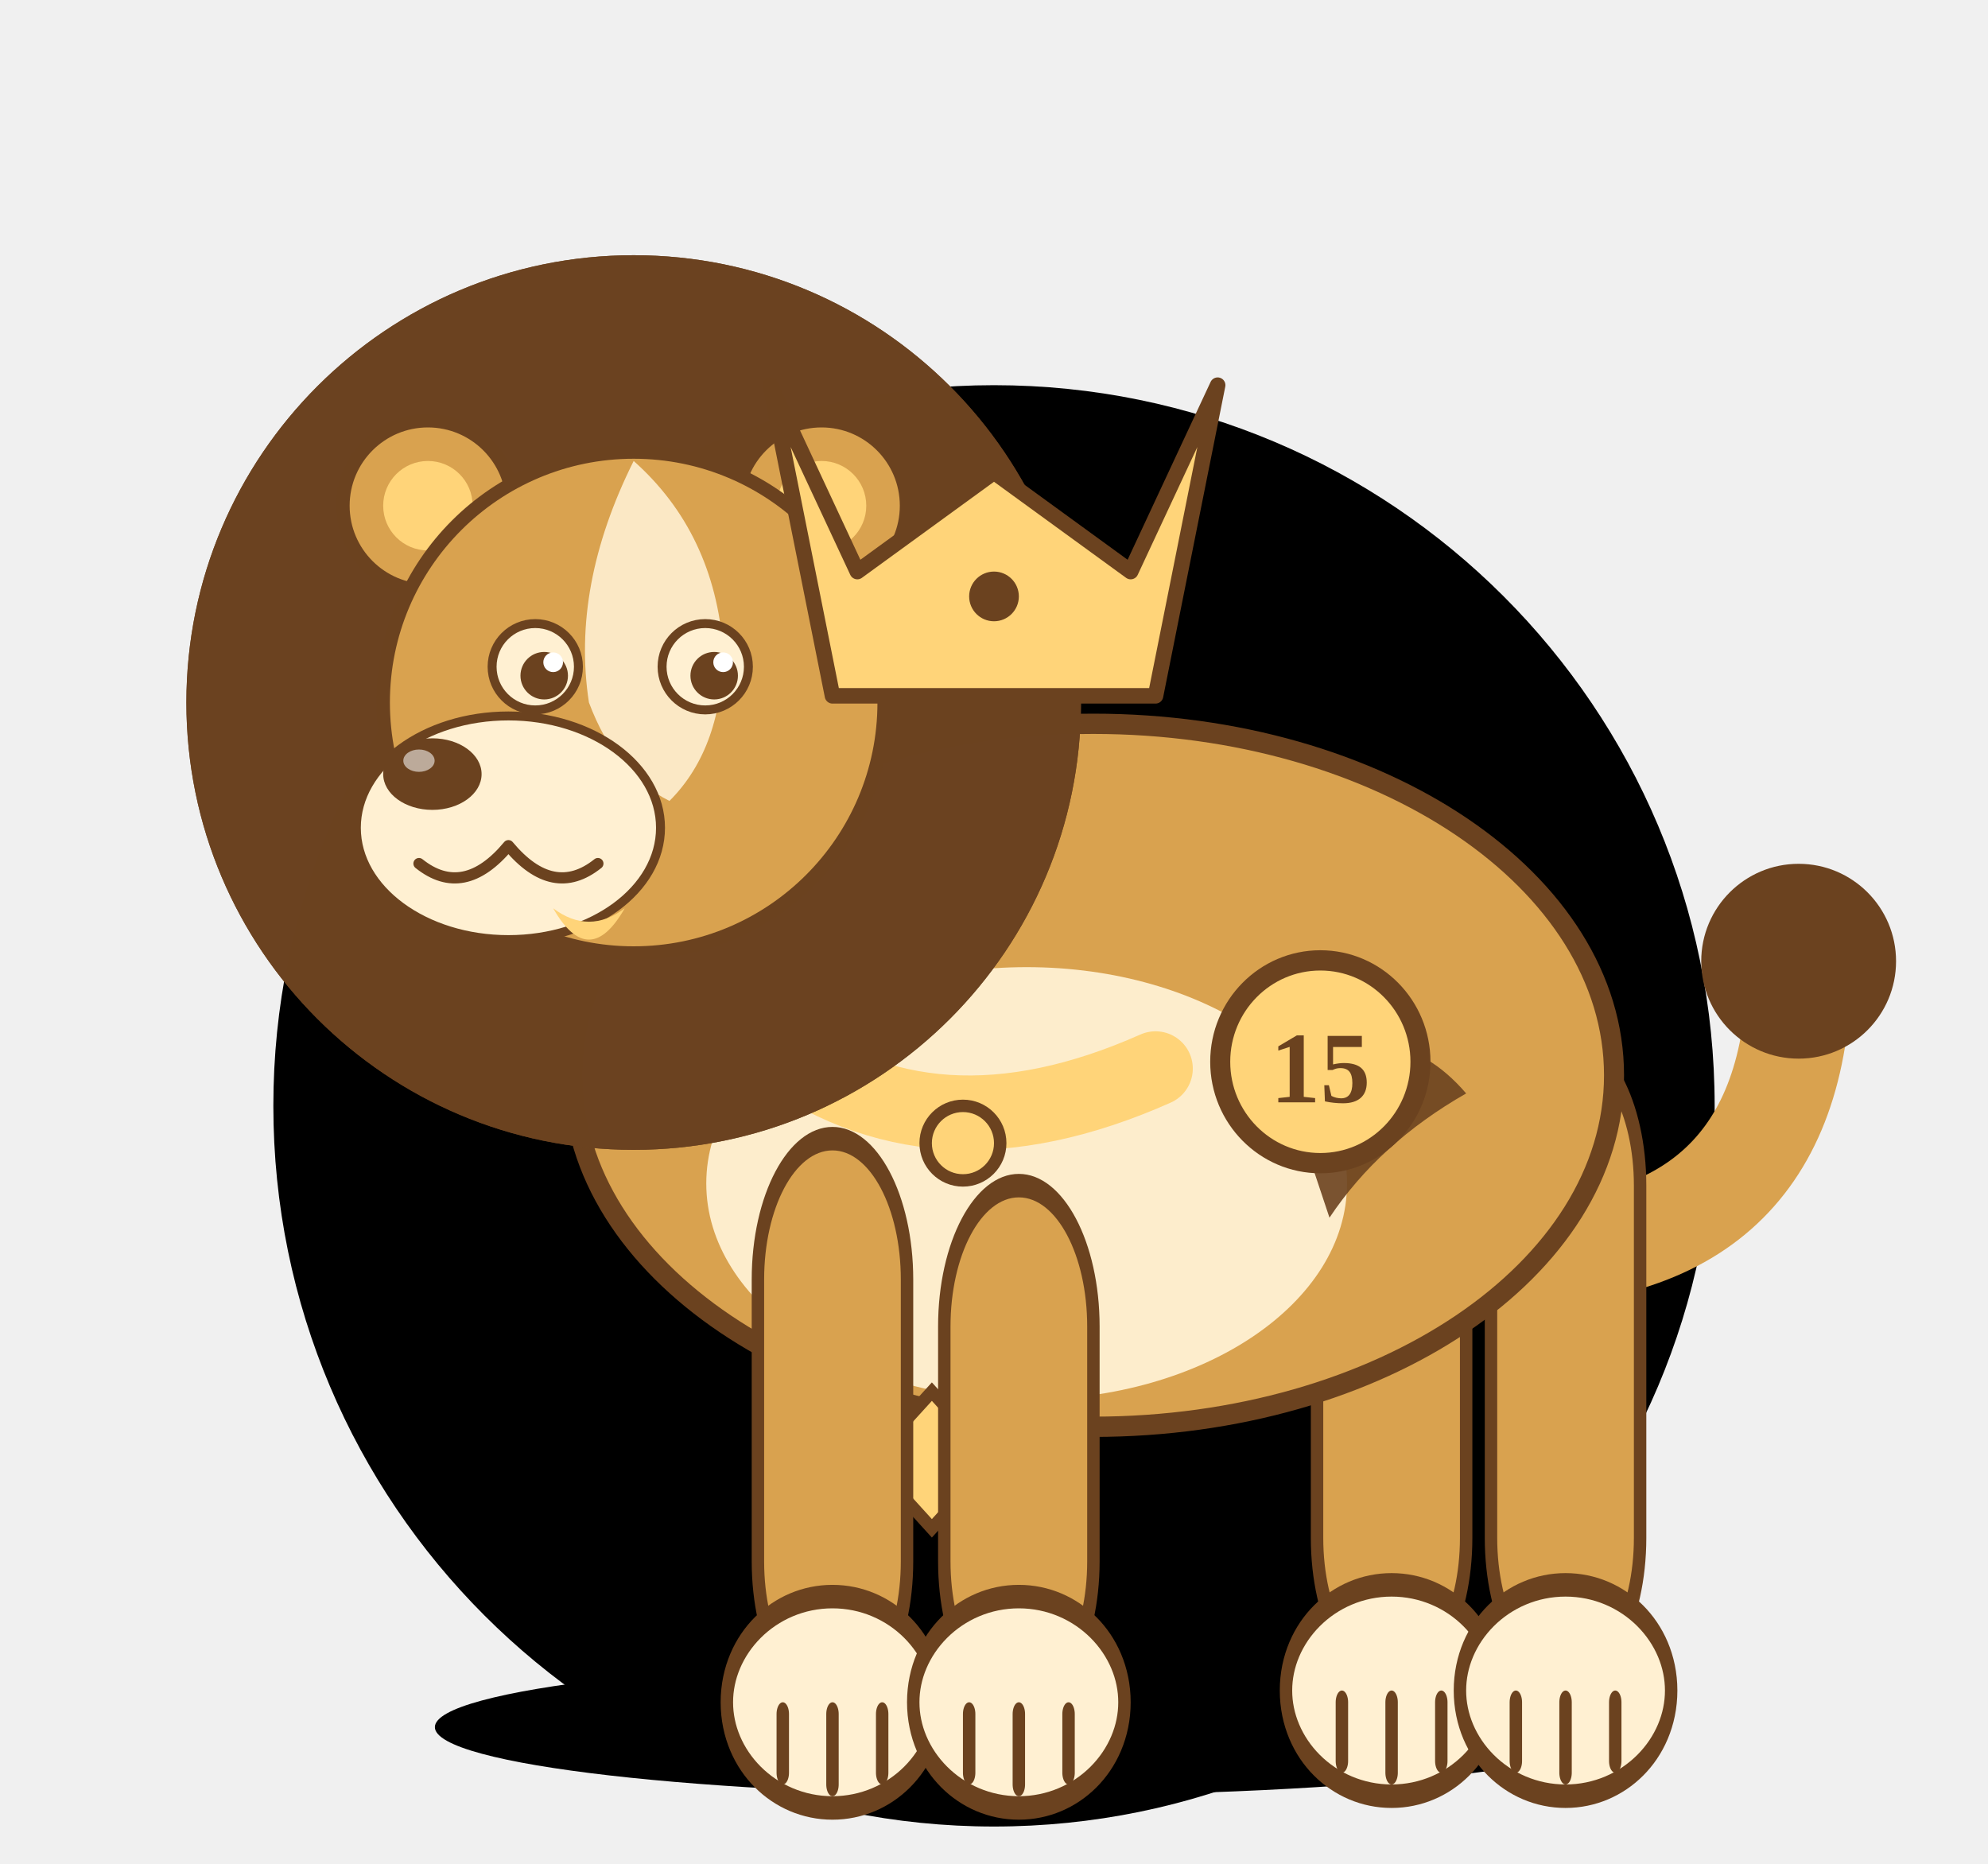
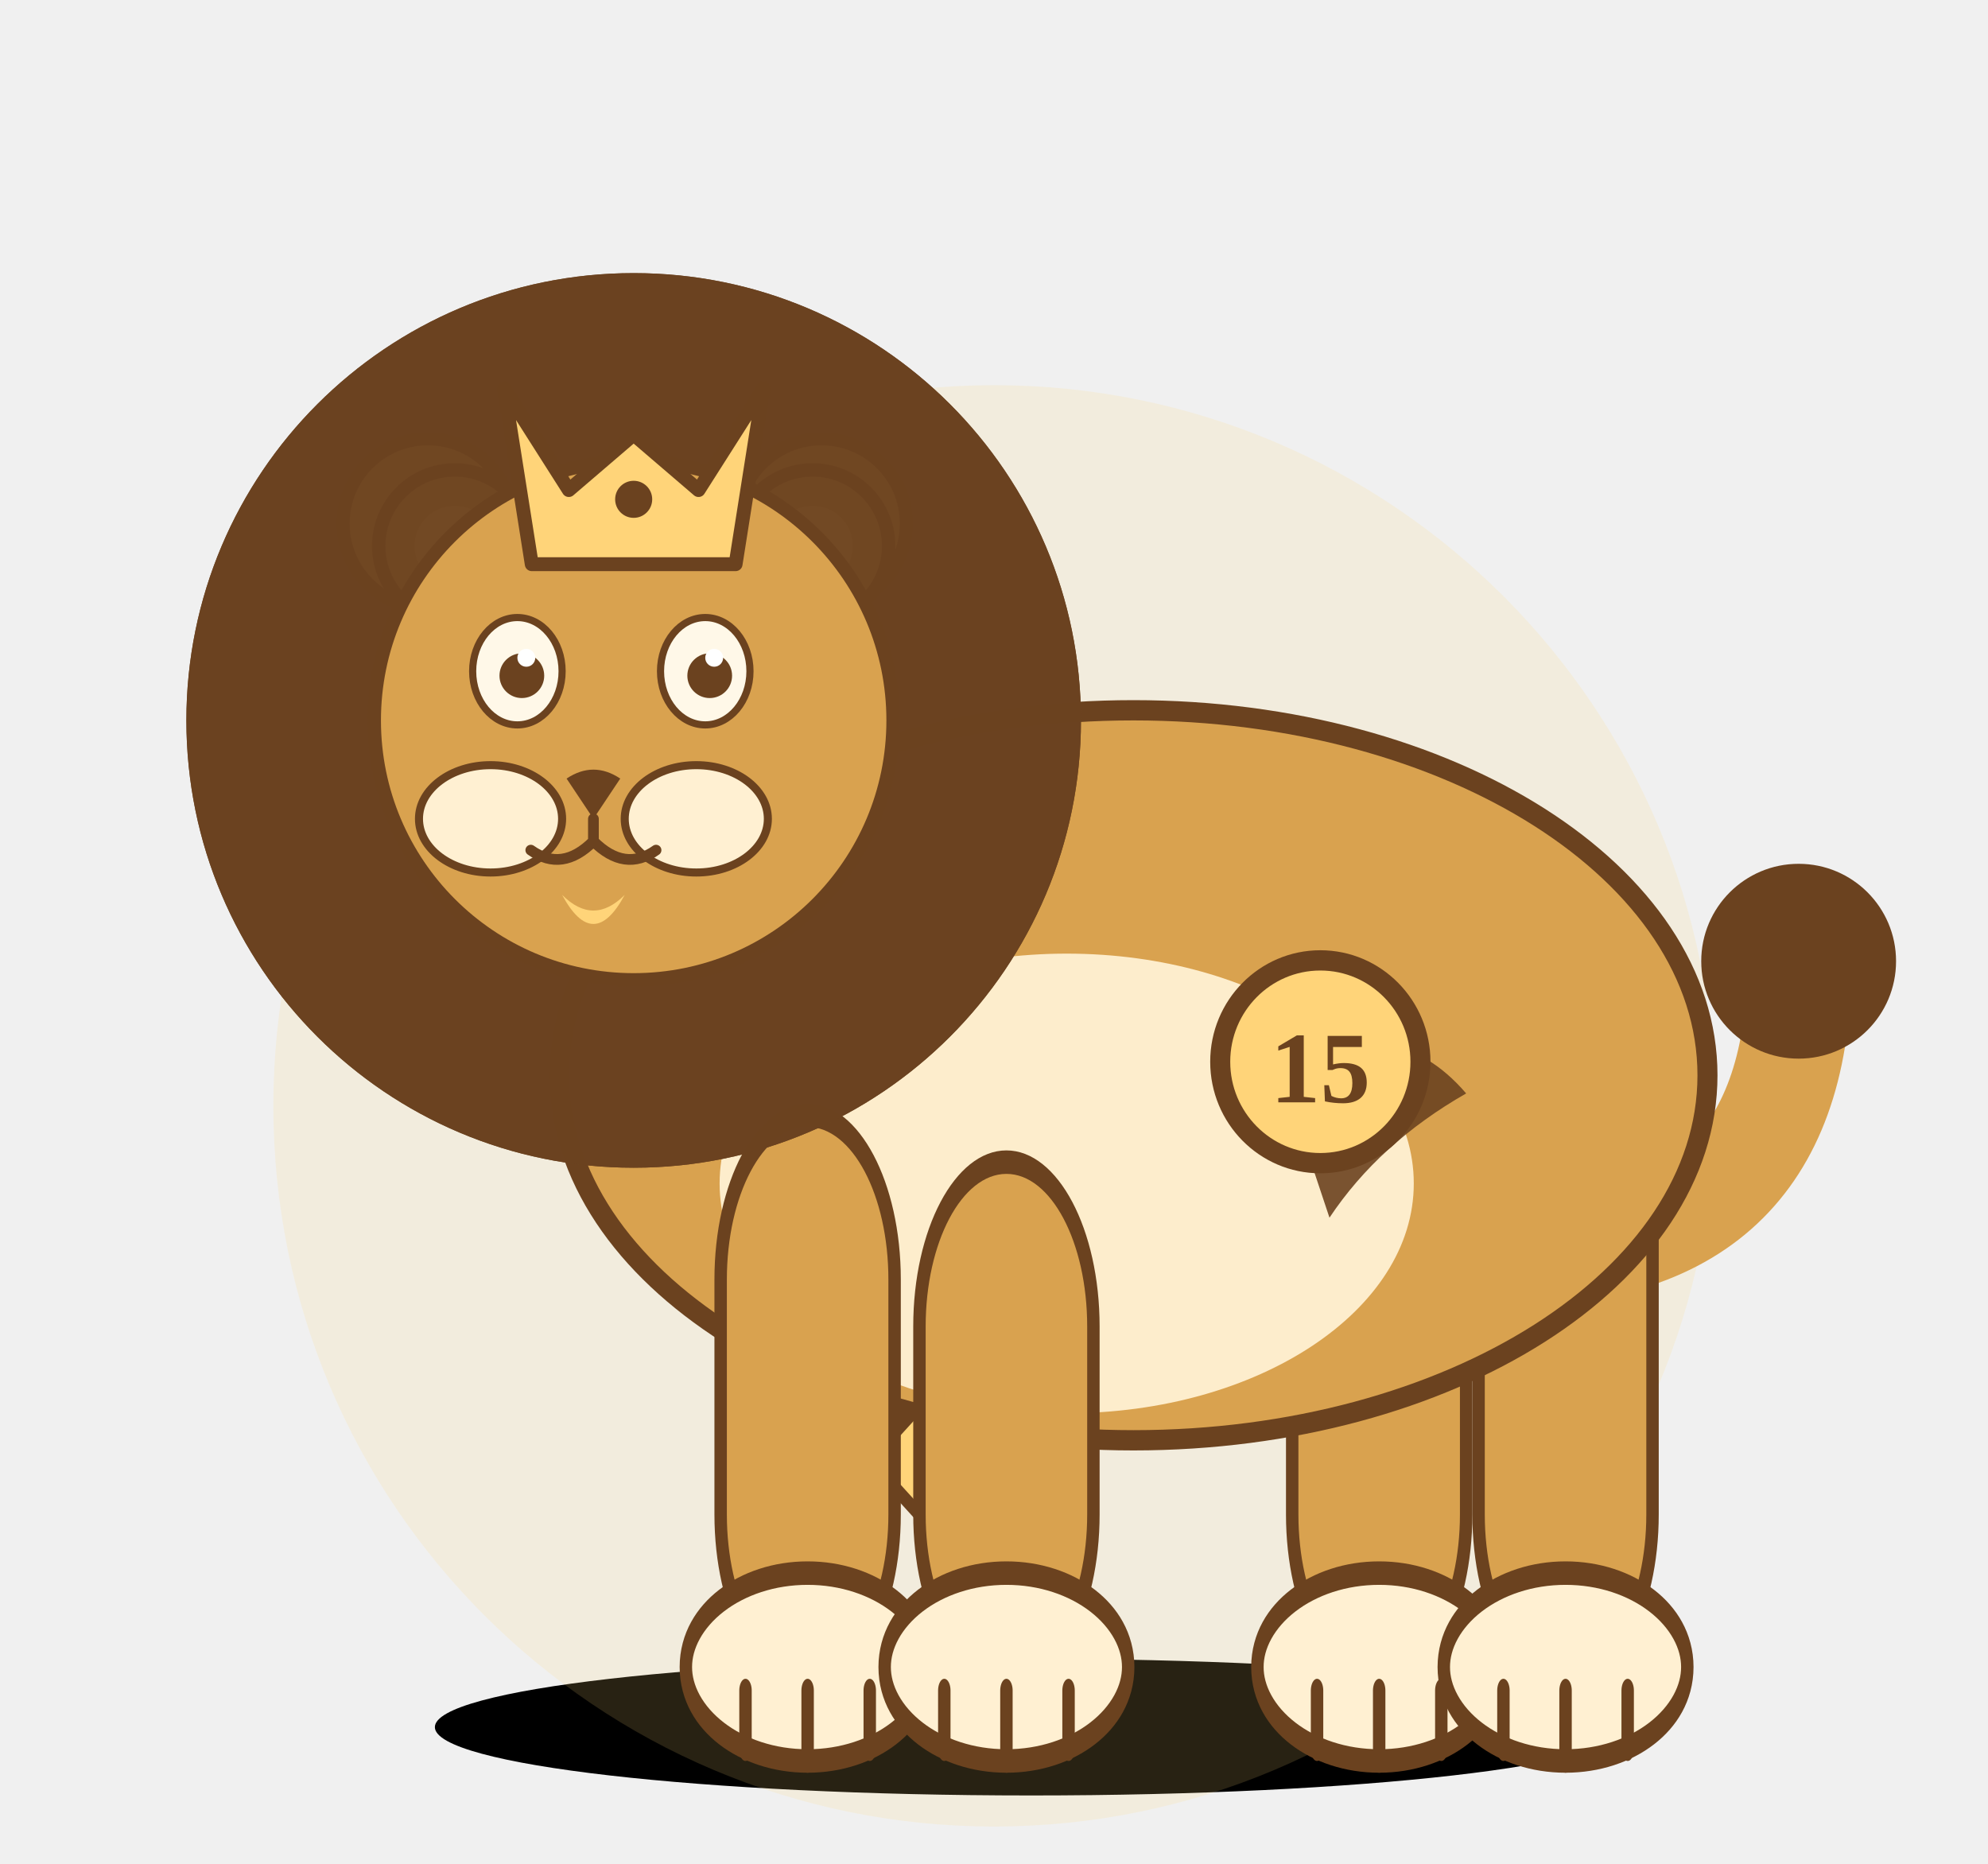
<svg data-v-8c6ae6f0="" viewBox="0 0 320 300" role="img" style="-webkit-filter: saturate(1.2) brightness(0.96);" aria-label="站立的狮子，Lv.15，心情 85/100">
  <ellipse data-v-8c6ae6f0="" class="companion__shadow" cx="166" cy="278" rx="96" ry="11" />
-   <circle data-v-8c6ae6f0="" class="companion__aura" cx="160" cy="178" r="116" />
+   <circle data-v-8c6ae6f0="" class="companion__aura" cx="160" cy="178" r="116" fill="rgba(255,212,121,0.16)" />
  <g data-v-8c6ae6f0="" transform="translate(238 204) scale(1.12) translate(-238 -204)">
    <g data-v-8c6ae6f0="" class="companion__tail">
      <path data-v-8c6ae6f0="" d="M238 202 Q282 204 284 164" fill="none" stroke="#d9a24f" stroke-width="15" stroke-linecap="round" />
      <circle data-v-8c6ae6f0="" cx="284" cy="160" r="14" fill="#6b421f" />
    </g>
  </g>
  <g data-v-8c6ae6f0="" transform="translate(0 274) scale(1 1.89) translate(0 -274)" class="companion__legs companion__legs--back">
-     <rect data-v-8c6ae6f0="" x="212" y="222" width="24" height="50" rx="12" fill="#d9a24f" stroke="#6b421f" stroke-width="2" />
-     <rect data-v-8c6ae6f0="" x="240" y="218" width="24" height="54" rx="12" fill="#d9a24f" stroke="#6b421f" stroke-width="2" />
-     <ellipse data-v-8c6ae6f0="" cx="224" cy="273" rx="17" ry="9" fill="#fff0d2" stroke="#6b421f" stroke-width="2" />
-     <ellipse data-v-8c6ae6f0="" cx="252" cy="273" rx="17" ry="9" fill="#fff0d2" stroke="#6b421f" stroke-width="2" />
-     <path data-v-8c6ae6f0="" d="M216 274 v5 M224 274 v6 M232 274 v5 M244 274 v5 M252 274 v6 M260 274 v5" stroke="#6b421f" stroke-width="2" stroke-linecap="round" />
+     <rect data-v-8c6ae6f0="" x="208" y="220" width="28" height="52" rx="14" fill="#d9a24f" stroke="#6b421f" stroke-width="2" />
+     <ellipse data-v-8c6ae6f0="" cx="222" cy="271" rx="19.6" ry="8" fill="#fff0d2" stroke="#6b421f" stroke-width="2" />
+     <path data-v-8c6ae6f0="" d="M212 273 v5 M222 273 v6 M232 273 v5" stroke="#6b421f" stroke-width="2" stroke-linecap="round" />
+     <rect data-v-8c6ae6f0="" x="238" y="216" width="28" height="56" rx="14" fill="#d9a24f" stroke="#6b421f" stroke-width="2" />
+     <ellipse data-v-8c6ae6f0="" cx="252" cy="271" rx="19.6" ry="8" fill="#fff0d2" stroke="#6b421f" stroke-width="2" />
+     <path data-v-8c6ae6f0="" d="M242 273 v5 M252 273 v6 M262 273 v5" stroke="#6b421f" stroke-width="2" stroke-linecap="round" />
  </g>
  <g data-v-8c6ae6f0="" transform="translate(176 173.08) scale(1.0744 1.088) translate(-176 -198)">
-     <ellipse data-v-8c6ae6f0="" cx="176" cy="198" rx="78" ry="52" fill="#d9a24f" stroke="#6b421f" stroke-width="3" />
-     <ellipse data-v-8c6ae6f0="" cx="166" cy="214" rx="48" ry="32" fill="#fff0d2" opacity="0.95" />
+     <ellipse data-v-8c6ae6f0="" cx="182" cy="198" rx="86" ry="54" fill="#d9a24f" stroke="#6b421f" stroke-width="3" />
+     <ellipse data-v-8c6ae6f0="" cx="172" cy="214" rx="52" ry="34" fill="#fff0d2" opacity="0.95" />
  </g>
  <path data-v-8c6ae6f0="" d="M206 172 Q224 162 236 176 Q222 184 214 196 Z" fill="#6b421f" opacity="0.9" />
  <g data-v-8c6ae6f0="" transform="translate(176 173.08) scale(1.0744 1.088) translate(-176 -198)" class="companion__badge" aria-hidden="true">
    <circle data-v-8c6ae6f0="" cx="210" cy="196" r="15" fill="#ffd479" stroke="#6b421f" stroke-width="3" />
    <text data-v-8c6ae6f0="" x="210" y="202" text-anchor="middle" font-size="15" font-weight="800" fill="#6b421f">15</text>
  </g>
  <g data-v-8c6ae6f0="" class="companion__chest" aria-hidden="true">
    <path data-v-8c6ae6f0="" d="M150 224 L160 235 L150 246 L140 235 Z" fill="#ffd479" stroke="#6b421f" stroke-width="2" />
  </g>
  <g data-v-8c6ae6f0="" transform="translate(0 274) scale(1 1.89) translate(0 -274)" class="companion__legs companion__legs--front">
-     <rect data-v-8c6ae6f0="" x="122" y="226" width="24" height="48" rx="12" fill="#d9a24f" stroke="#6b421f" stroke-width="2" />
-     <rect data-v-8c6ae6f0="" x="152" y="230" width="24" height="44" rx="12" fill="#d9a24f" stroke="#6b421f" stroke-width="2" />
-     <ellipse data-v-8c6ae6f0="" cx="134" cy="274" rx="17" ry="9" fill="#fff0d2" stroke="#6b421f" stroke-width="2" />
-     <ellipse data-v-8c6ae6f0="" cx="164" cy="274" rx="17" ry="9" fill="#fff0d2" stroke="#6b421f" stroke-width="2" />
-     <path data-v-8c6ae6f0="" d="M126 275 v5 M134 275 v6 M142 275 v5 M156 275 v5 M164 275 v6 M172 275 v5" stroke="#6b421f" stroke-width="2" stroke-linecap="round" />
+     <rect data-v-8c6ae6f0="" x="116" y="224" width="28" height="48" rx="14" fill="#d9a24f" stroke="#6b421f" stroke-width="2" />
+     <ellipse data-v-8c6ae6f0="" cx="130" cy="271" rx="19.6" ry="8" fill="#fff0d2" stroke="#6b421f" stroke-width="2" />
+     <path data-v-8c6ae6f0="" d="M120 273 v5 M130 273 v6 M140 273 v5" stroke="#6b421f" stroke-width="2" stroke-linecap="round" />
+     <rect data-v-8c6ae6f0="" x="148" y="228" width="28" height="44" rx="14" fill="#d9a24f" stroke="#6b421f" stroke-width="2" />
+     <ellipse data-v-8c6ae6f0="" cx="162" cy="271" rx="19.6" ry="8" fill="#fff0d2" stroke="#6b421f" stroke-width="2" />
+     <path data-v-8c6ae6f0="" d="M152 273 v5 M162 273 v6 M172 273 v5" stroke="#6b421f" stroke-width="2" stroke-linecap="round" />
  </g>
-   <path data-v-8c6ae6f0="" d="M124 168 Q150 188 186 172" fill="none" stroke="#ffd479" stroke-width="12" stroke-linecap="round" />
-   <circle data-v-8c6ae6f0="" cx="155" cy="184" r="6" fill="#ffd479" stroke="#6b421f" stroke-width="2" />
  <g data-v-8c6ae6f0="" transform="translate(102 113.08) scale(0.72) translate(-102 -138)">
-     <circle data-v-8c6ae6f0="" cx="102" cy="138" r="100" fill="#6b421f" opacity="0.95" />
-     <g data-v-8c6ae6f0="">
-       <circle data-v-8c6ae6f0="" cx="56" cy="94" r="19" fill="#d9a24f" stroke="#6b421f" stroke-width="3" />
-       <circle data-v-8c6ae6f0="" cx="144" cy="94" r="19" fill="#d9a24f" stroke="#6b421f" stroke-width="3" />
-       <circle data-v-8c6ae6f0="" cx="56" cy="94" r="10" fill="#ffd479" />
-       <circle data-v-8c6ae6f0="" cx="144" cy="94" r="10" fill="#ffd479" />
-     </g>
-     <g data-v-8c6ae6f0="" class="companion__generic-face">
+     <g data-v-8c6ae6f0="" transform="translate(0 4)">
      <circle data-v-8c6ae6f0="" cx="102" cy="138" r="100" fill="#6b421f" opacity="0.95" />
      <g data-v-8c6ae6f0="">
        <circle data-v-8c6ae6f0="" cx="56" cy="94" r="19" fill="#d9a24f" stroke="#6b421f" stroke-width="3" />
        <circle data-v-8c6ae6f0="" cx="144" cy="94" r="19" fill="#d9a24f" stroke="#6b421f" stroke-width="3" />
        <circle data-v-8c6ae6f0="" cx="56" cy="94" r="10" fill="#ffd479" />
        <circle data-v-8c6ae6f0="" cx="144" cy="94" r="10" fill="#ffd479" />
      </g>
-       <circle data-v-8c6ae6f0="" cx="102" cy="138" r="56" fill="#d9a24f" stroke="#6b421f" stroke-width="3" />
-       <path data-v-8c6ae6f0="" d="M102 84 Q88 112 92 138 Q98 154 110 160 Q122 148 122 126 Q120 100 102 84 Z" fill="#fff0d2" opacity="0.9" />
-       <ellipse data-v-8c6ae6f0="" data-feature="generic-dog-muzzle" cx="74" cy="166" rx="34" ry="25" fill="#fff0d2" stroke="#6b421f" stroke-width="2" />
-       <ellipse data-v-8c6ae6f0="" cx="57" cy="154" rx="11" ry="8" fill="#6b421f" />
-       <ellipse data-v-8c6ae6f0="" cx="54" cy="151" rx="3.5" ry="2.5" fill="#ffffff" opacity="0.55" />
-       <path data-v-8c6ae6f0="" d="M74 170 Q64 182 54 174 M74 170 Q84 182 94 174" fill="none" stroke="#6b421f" stroke-width="2.5" stroke-linecap="round" />
-       <path data-v-8c6ae6f0="" d="M84 184 Q92 198 100 184 Q92 190 84 184 Z" fill="#ffd479" />
-       <g data-v-8c6ae6f0="">
-         <circle data-v-8c6ae6f0="" cx="80" cy="130" r="9.65" fill="#fff0d2" stroke="#6b421f" stroke-width="2" />
-         <circle data-v-8c6ae6f0="" cx="118" cy="130" r="9.65" fill="#fff0d2" stroke="#6b421f" stroke-width="2" />
-         <circle data-v-8c6ae6f0="" cx="82" cy="132" r="5.308" fill="#6b421f" />
-         <circle data-v-8c6ae6f0="" cx="120" cy="132" r="5.308" fill="#6b421f" />
-         <circle data-v-8c6ae6f0="" cx="84" cy="129" r="2.2" fill="#ffffff" />
-         <circle data-v-8c6ae6f0="" cx="122" cy="129" r="2.2" fill="#ffffff" />
+       <g data-v-8c6ae6f0="" class="companion__cat-face">
+         <g data-v-8c6ae6f0="" class="companion__feline-round-ears" aria-hidden="true">
+           <circle data-v-8c6ae6f0="" cx="62" cy="99" r="17" fill="#d9a24f" stroke="#6b421f" stroke-width="3" />
+           <circle data-v-8c6ae6f0="" cx="142" cy="99" r="17" fill="#d9a24f" stroke="#6b421f" stroke-width="3" />
+           <circle data-v-8c6ae6f0="" cx="62" cy="99" r="9" fill="#ffd479" />
+           <circle data-v-8c6ae6f0="" cx="142" cy="99" r="9" fill="#ffd479" />
+         </g>
+         <circle data-v-8c6ae6f0="" cx="102" cy="138" r="100" fill="#6b421f" opacity="0.95" />
+         <circle data-v-8c6ae6f0="" cx="102" cy="138" r="58" fill="#d9a24f" stroke="#6b421f" stroke-width="3" />
+         <g data-v-8c6ae6f0="" data-feature="cat-whisker-pads">
+           <ellipse data-v-8c6ae6f0="" cx="70" cy="160" rx="16" ry="12" fill="#fff0d2" stroke="#6b421f" stroke-width="1.8" />
+           <ellipse data-v-8c6ae6f0="" cx="116" cy="160" rx="16" ry="12" fill="#fff0d2" stroke="#6b421f" stroke-width="1.8" />
+         </g>
+         <path data-v-8c6ae6f0="" data-feature="cat-triangle-nose" d="M87 151 Q93 147 99 151 L93 160 Z" fill="#6b421f" />
+         <path data-v-8c6ae6f0="" d="M93 160 L93 165 M93 165 Q86 172 79 167 M93 165 Q100 172 107 167" fill="none" stroke="#6b421f" stroke-width="2.4" stroke-linecap="round" />
+         <path data-v-8c6ae6f0="" d="M86 177 Q93 190 100 177 Q93 184 86 177 Z" fill="#ffd479" />
+         <g data-v-8c6ae6f0="" class="companion__feline-round-pupils">
+           <ellipse data-v-8c6ae6f0="" cx="76" cy="127" rx="10" ry="12" fill="#fff8e8" stroke="#6b421f" stroke-width="1.6" />
+           <ellipse data-v-8c6ae6f0="" cx="118" cy="127" rx="10" ry="12" fill="#fff8e8" stroke="#6b421f" stroke-width="1.6" />
+           <circle data-v-8c6ae6f0="" cx="77" cy="128" r="5" fill="#6b421f" />
+           <circle data-v-8c6ae6f0="" cx="119" cy="128" r="5" fill="#6b421f" />
+           <circle data-v-8c6ae6f0="" cx="78" cy="124" r="2" fill="#fff" />
+           <circle data-v-8c6ae6f0="" cx="120" cy="124" r="2" fill="#fff" />
+         </g>
+       </g>
+       <g data-v-8c6ae6f0="" class="companion__crest" aria-hidden="true" transform="translate(102 72) scale(1.035714)">
+         <path data-v-8c6ae6f0="" d="M-28 -8 L-14 14 L0 2 L14 14 L28 -8 L22 30 L-22 30 Z" fill="#ffd479" stroke="#6b421f" stroke-width="3" stroke-linejoin="round" />
+         <circle data-v-8c6ae6f0="" cx="0" cy="16" r="4" fill="#6b421f" />
      </g>
    </g>
  </g>
-   <g data-v-8c6ae6f0="" class="companion__crest" aria-hidden="true">
-     <path data-v-8c6ae6f0="" d="M124 62 L138 92 L160 76 L182 92 L196 62 L186 112 L134 112 Z" fill="#ffd479" stroke="#6b421f" stroke-width="2.5" stroke-linejoin="round" />
-     <circle data-v-8c6ae6f0="" cx="160" cy="96" r="4" fill="#6b421f" />
-   </g>
</svg>
